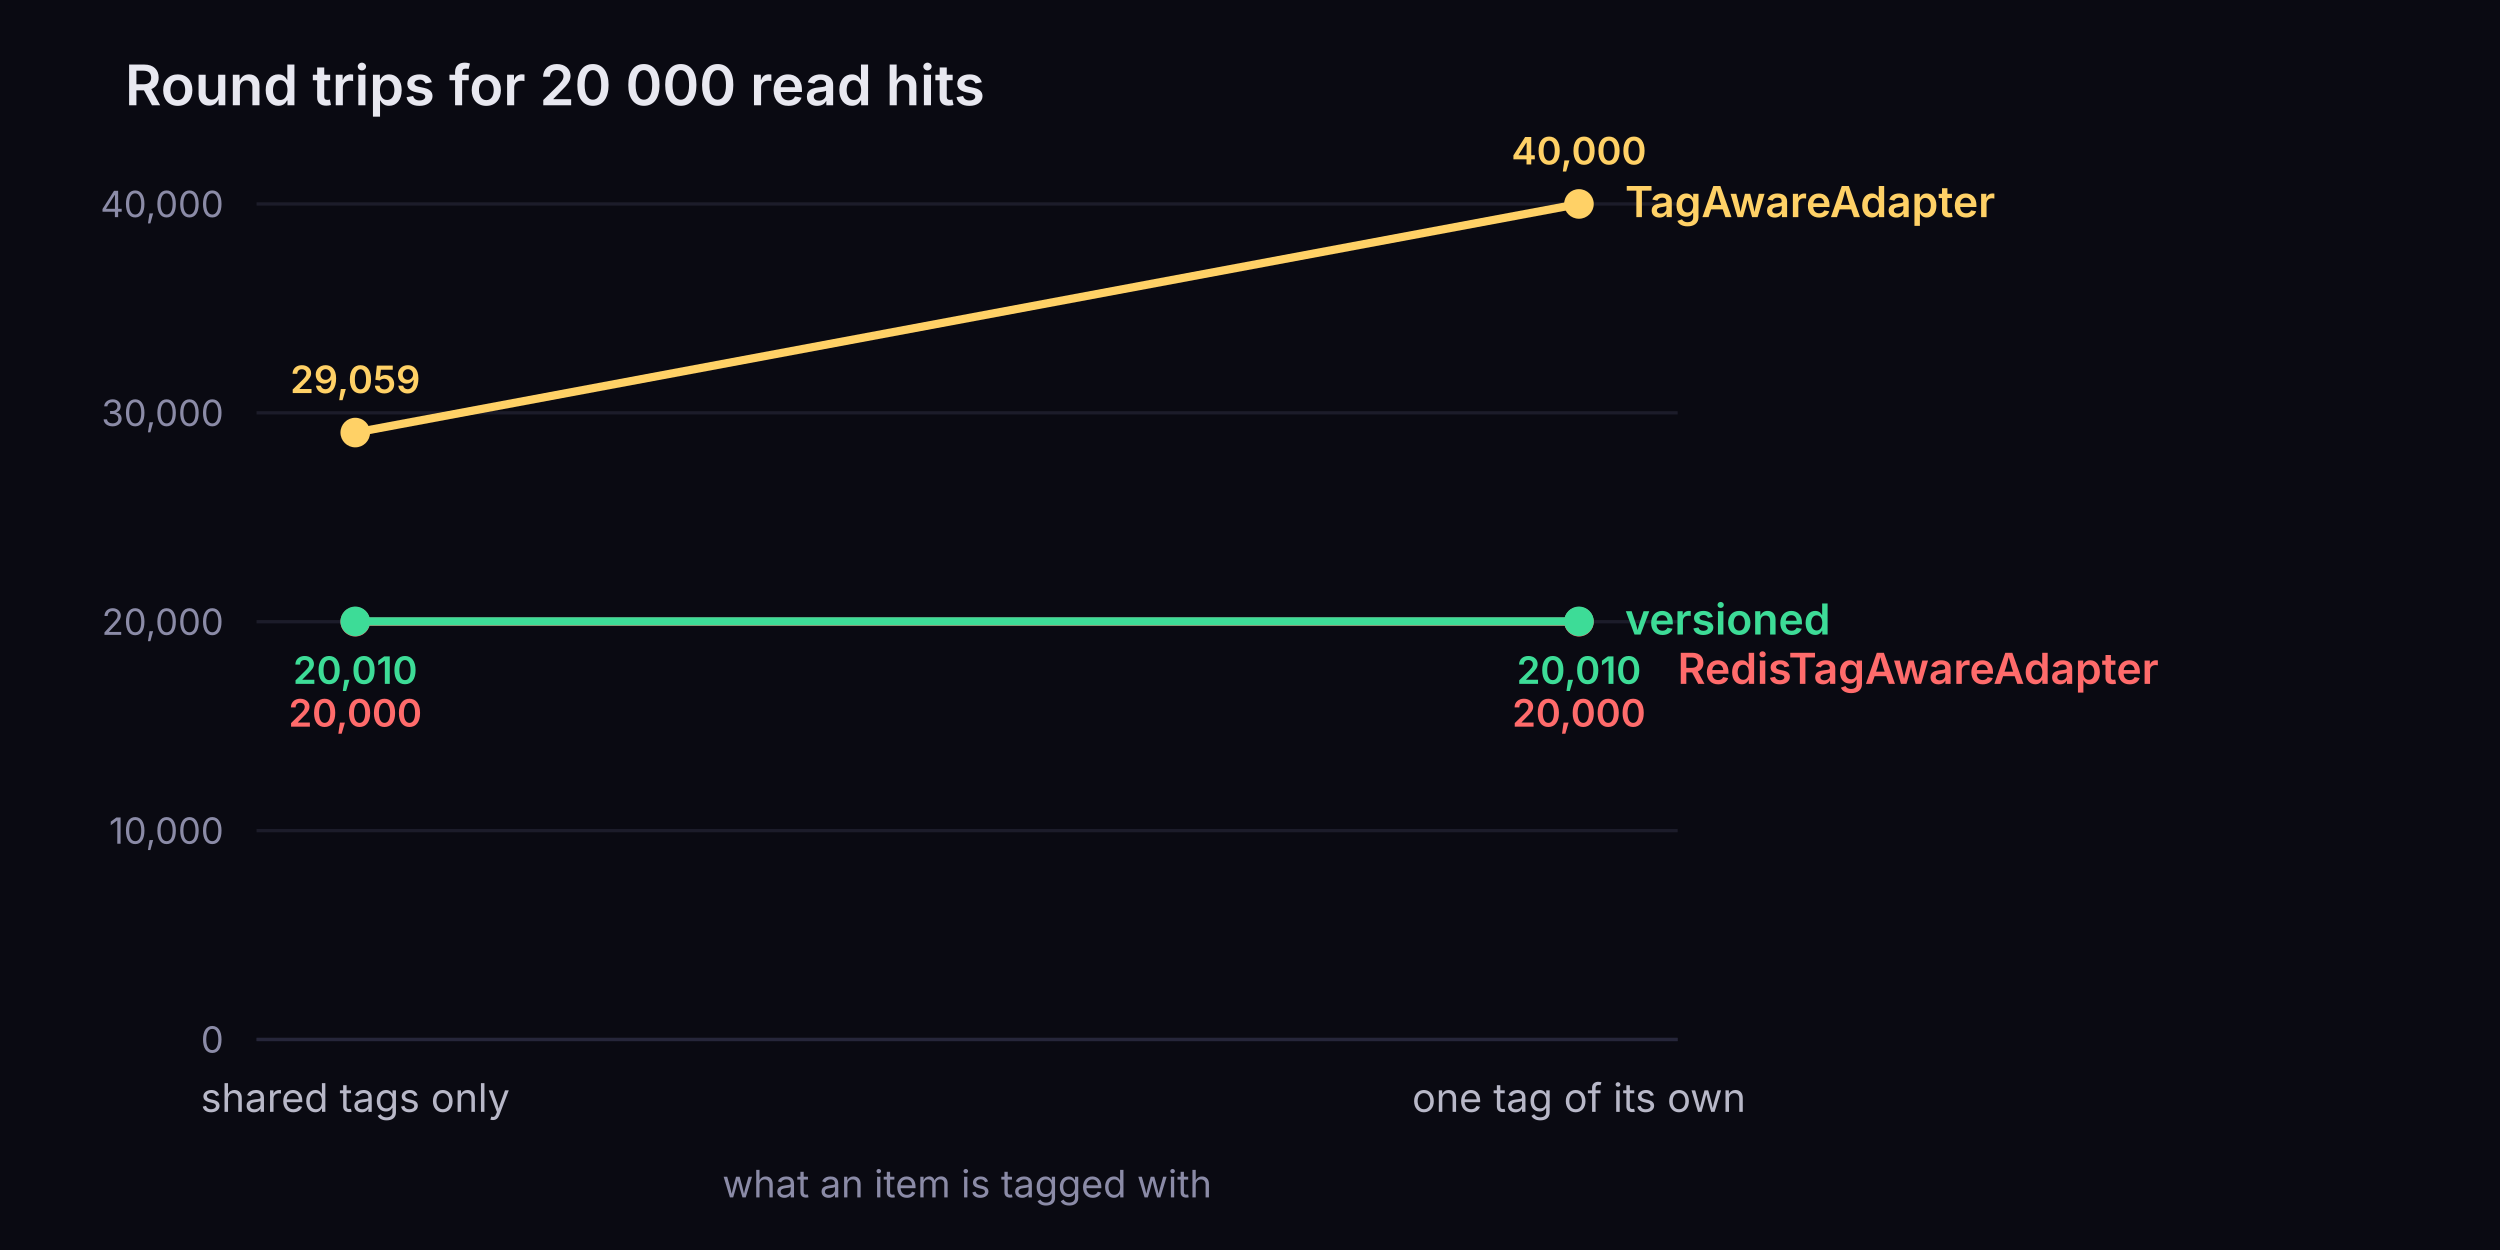
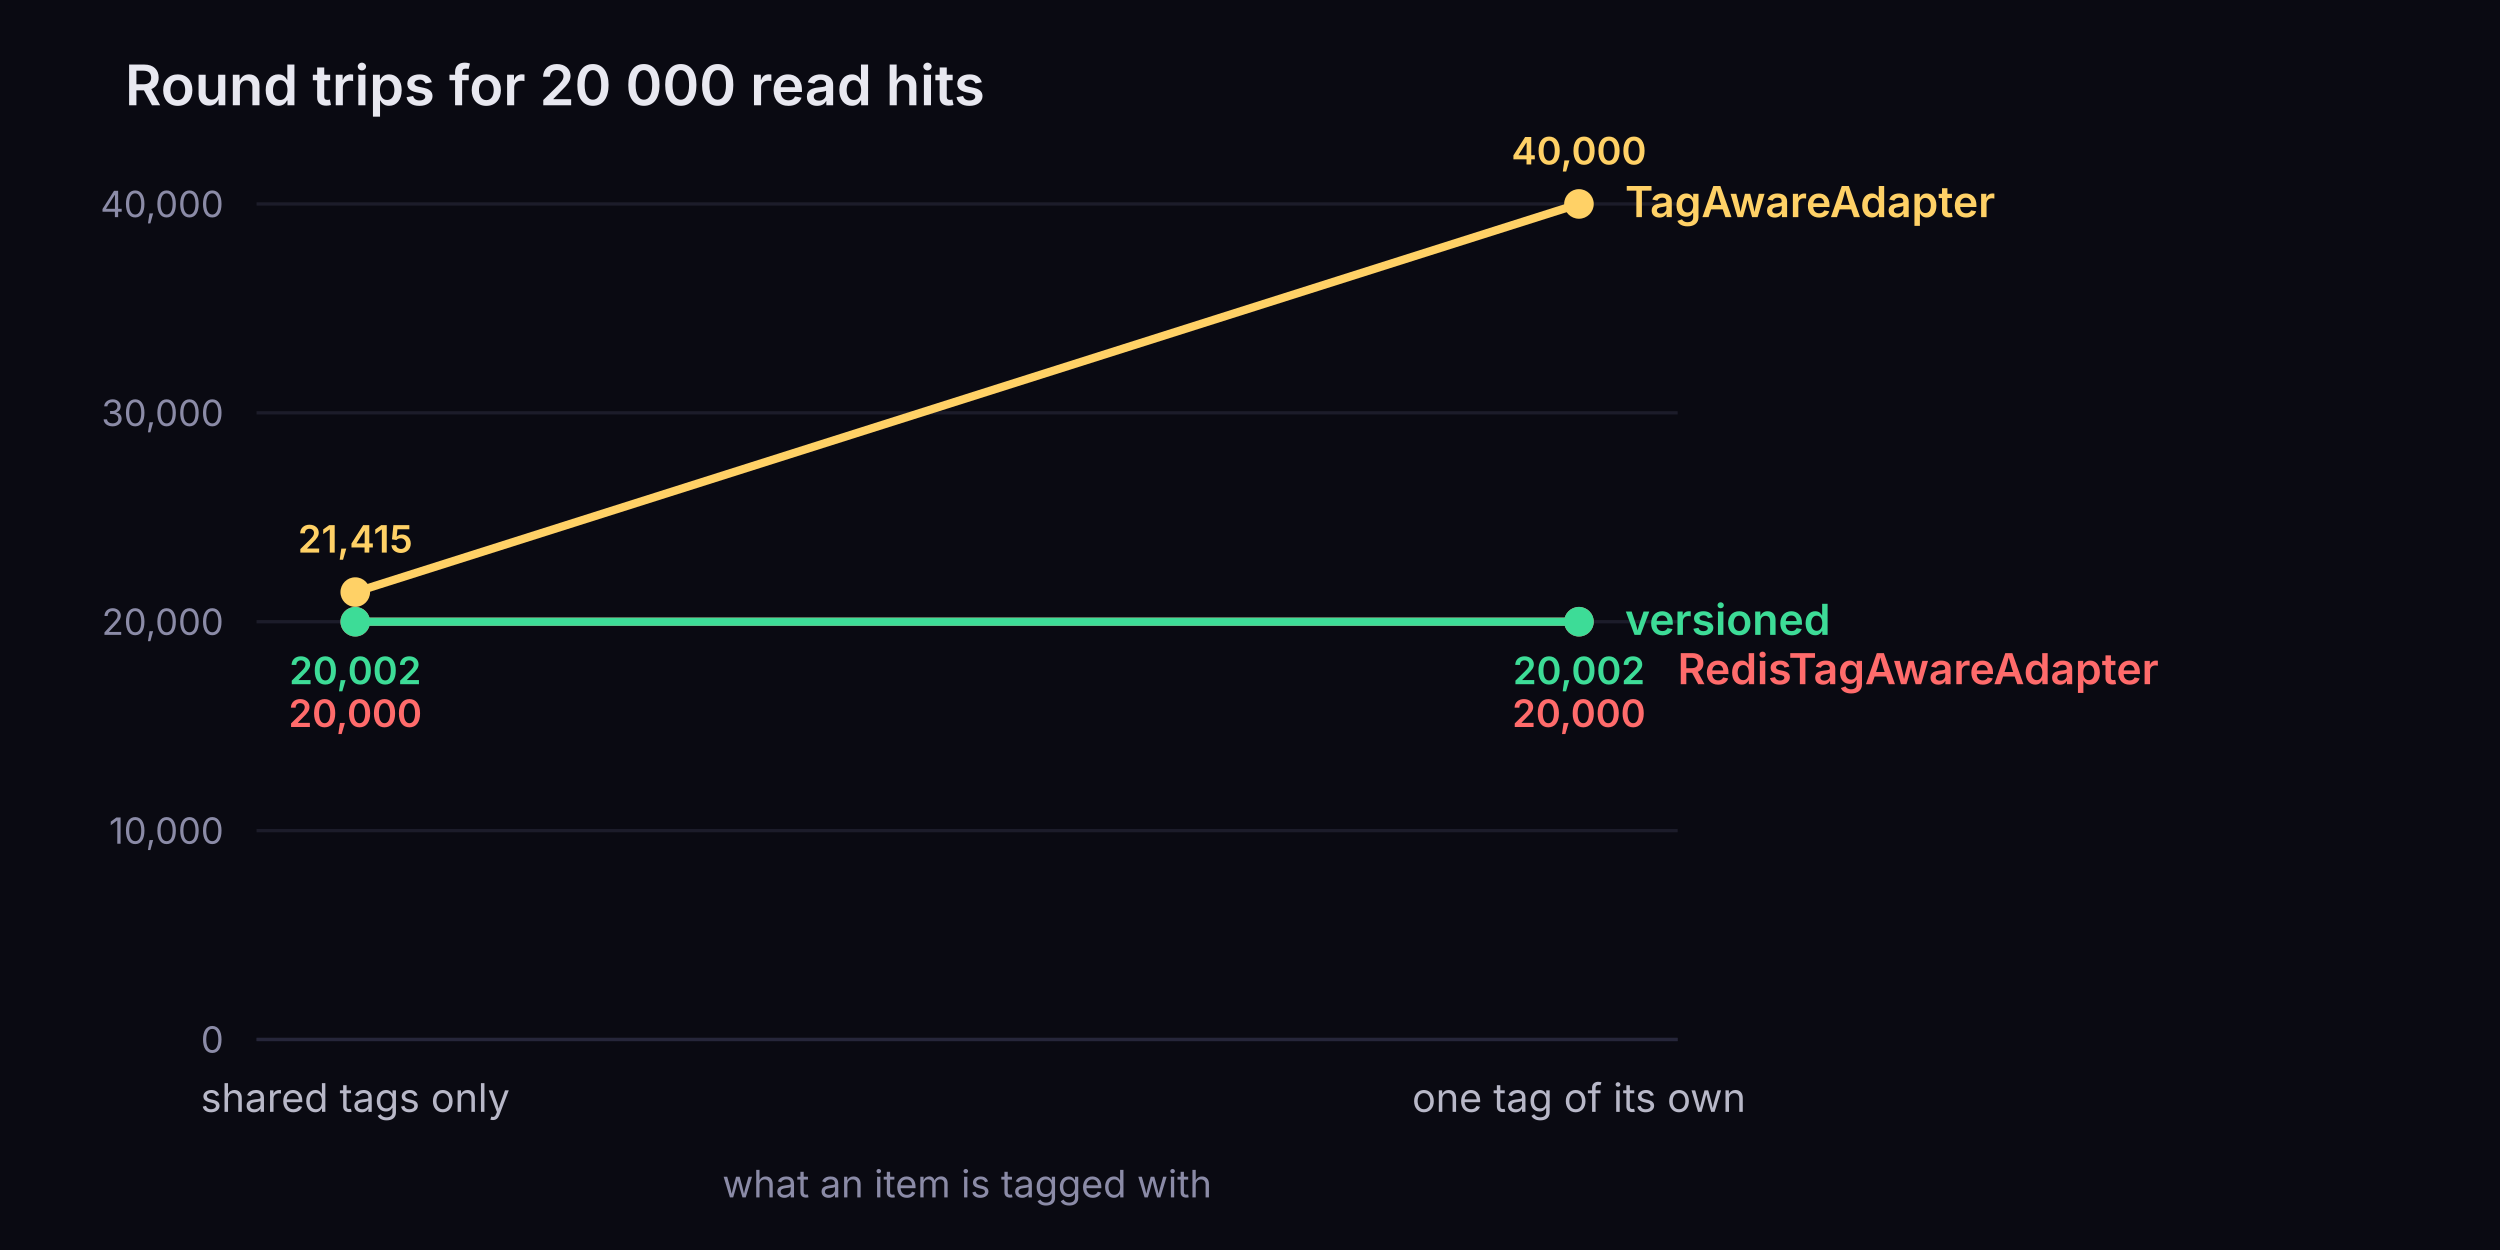
<svg xmlns="http://www.w3.org/2000/svg" viewBox="0 0 760 380" width="760" height="380" font-family="Rajdhani, system-ui, -apple-system, Segoe UI, sans-serif">
  <style>@font-face { font-family: "Rajdhani"; font-weight: 600; src: url("src/fonts/rajdhani-600.woff2") format("woff2"); }@font-face { font-family: "Rajdhani"; font-weight: 700; src: url("src/fonts/rajdhani-700.woff2") format("woff2"); }</style>
  <rect width="760" height="380" fill="#0a0a12" />
  <text x="38" y="32" font-size="17" font-weight="600" fill="#e8e8f0">Round trips for 20 000 read hits</text>
  <line x1="78" y1="316.0" x2="510.0" y2="316.0" stroke="#1c1c2a" stroke-width="1" />
  <text x="68" y="320.0" font-size="11" fill="#8b8ba7" text-anchor="end">0</text>
  <line x1="78" y1="252.5" x2="510.0" y2="252.5" stroke="#1c1c2a" stroke-width="1" />
  <text x="68" y="256.5" font-size="11" fill="#8b8ba7" text-anchor="end">10,000</text>
  <line x1="78" y1="189.0" x2="510.0" y2="189.0" stroke="#1c1c2a" stroke-width="1" />
  <text x="68" y="193.0" font-size="11" fill="#8b8ba7" text-anchor="end">20,000</text>
  <line x1="78" y1="125.5" x2="510.0" y2="125.5" stroke="#1c1c2a" stroke-width="1" />
  <text x="68" y="129.5" font-size="11" fill="#8b8ba7" text-anchor="end">30,000</text>
  <line x1="78" y1="62.0" x2="510.0" y2="62.0" stroke="#1c1c2a" stroke-width="1" />
  <text x="68" y="66.0" font-size="11" fill="#8b8ba7" text-anchor="end">40,000</text>
-   <polyline points="108.0,131.5 480.0,62.0" fill="none" stroke="#ffd166" stroke-width="2.5" stroke-linejoin="round" />
-   <circle cx="108.0" cy="131.5" r="4.5" fill="#ffd166" />
-   <text x="108.0" y="119.5" font-size="11.5" font-weight="600" fill="#ffd166" text-anchor="middle">29,059</text>
+   <polyline points="108.0,180.0 480.0,62.0" fill="none" stroke="#ffd166" stroke-width="2.5" stroke-linejoin="round" />
+   <circle cx="108.0" cy="180.0" r="4.5" fill="#ffd166" />
+   <text x="108.0" y="168.0" font-size="11.5" font-weight="600" fill="#ffd166" text-anchor="middle">21,415</text>
  <circle cx="480.0" cy="62.0" r="4.5" fill="#ffd166" />
  <text x="480.0" y="50.0" font-size="11.5" font-weight="600" fill="#ffd166" text-anchor="middle">40,000</text>
  <text x="494.0" y="66.0" font-size="13" font-weight="600" fill="#ffd166">TagAwareAdapter</text>
  <polyline points="108.0,189.0 480.0,189.0" fill="none" stroke="#ff6b6b" stroke-width="2.5" stroke-linejoin="round" />
  <circle cx="108.0" cy="189.0" r="4.5" fill="#ff6b6b" />
-   <text x="108.0" y="220.9" font-size="11.5" font-weight="600" fill="#ff6b6b" text-anchor="middle">20,000</text>
+   <text x="108.0" y="221.0" font-size="11.5" font-weight="600" fill="#ff6b6b" text-anchor="middle">20,000</text>
  <circle cx="480.0" cy="189.0" r="4.5" fill="#ff6b6b" />
-   <text x="480.0" y="220.9" font-size="11.5" font-weight="600" fill="#ff6b6b" text-anchor="middle">20,000</text>
-   <text x="510.0" y="207.9" font-size="13" font-weight="600" fill="#ff6b6b">RedisTagAwareAdapter</text>
-   <polyline points="108.0,188.9 480.0,188.9" fill="none" stroke="#3ddc97" stroke-width="2.5" stroke-linejoin="round" />
-   <circle cx="108.0" cy="188.9" r="4.5" fill="#3ddc97" />
-   <text x="108.0" y="207.9" font-size="11.5" font-weight="600" fill="#3ddc97" text-anchor="middle">20,010</text>
-   <circle cx="480.0" cy="188.9" r="4.5" fill="#3ddc97" />
-   <text x="480.0" y="207.9" font-size="11.5" font-weight="600" fill="#3ddc97" text-anchor="middle">20,010</text>
-   <text x="494.0" y="192.9" font-size="13" font-weight="600" fill="#3ddc97">versioned</text>
+   <text x="480.0" y="221.0" font-size="11.5" font-weight="600" fill="#ff6b6b" text-anchor="middle">20,000</text>
+   <text x="510.0" y="208.0" font-size="13" font-weight="600" fill="#ff6b6b">RedisTagAwareAdapter</text>
+   <polyline points="108.0,189.0 480.0,189.0" fill="none" stroke="#3ddc97" stroke-width="2.5" stroke-linejoin="round" />
+   <circle cx="108.0" cy="189.0" r="4.5" fill="#3ddc97" />
+   <text x="108.0" y="208.0" font-size="11.5" font-weight="600" fill="#3ddc97" text-anchor="middle">20,002</text>
+   <circle cx="480.0" cy="189.0" r="4.5" fill="#3ddc97" />
+   <text x="480.0" y="208.0" font-size="11.5" font-weight="600" fill="#3ddc97" text-anchor="middle">20,002</text>
+   <text x="494.0" y="193.0" font-size="13" font-weight="600" fill="#3ddc97">versioned</text>
  <line x1="78" y1="316.0" x2="510.0" y2="316.0" stroke="#26263a" stroke-width="1" />
  <text x="108.0" y="338.0" font-size="12" fill="#b8b8c8" text-anchor="middle">shared tags only</text>
  <text x="480.0" y="338.0" font-size="12" fill="#b8b8c8" text-anchor="middle">one tag of its own</text>
  <text x="294.0" y="364.0" font-size="11.5" fill="#8b8ba7" text-anchor="middle">what an item is tagged with</text>
</svg>
